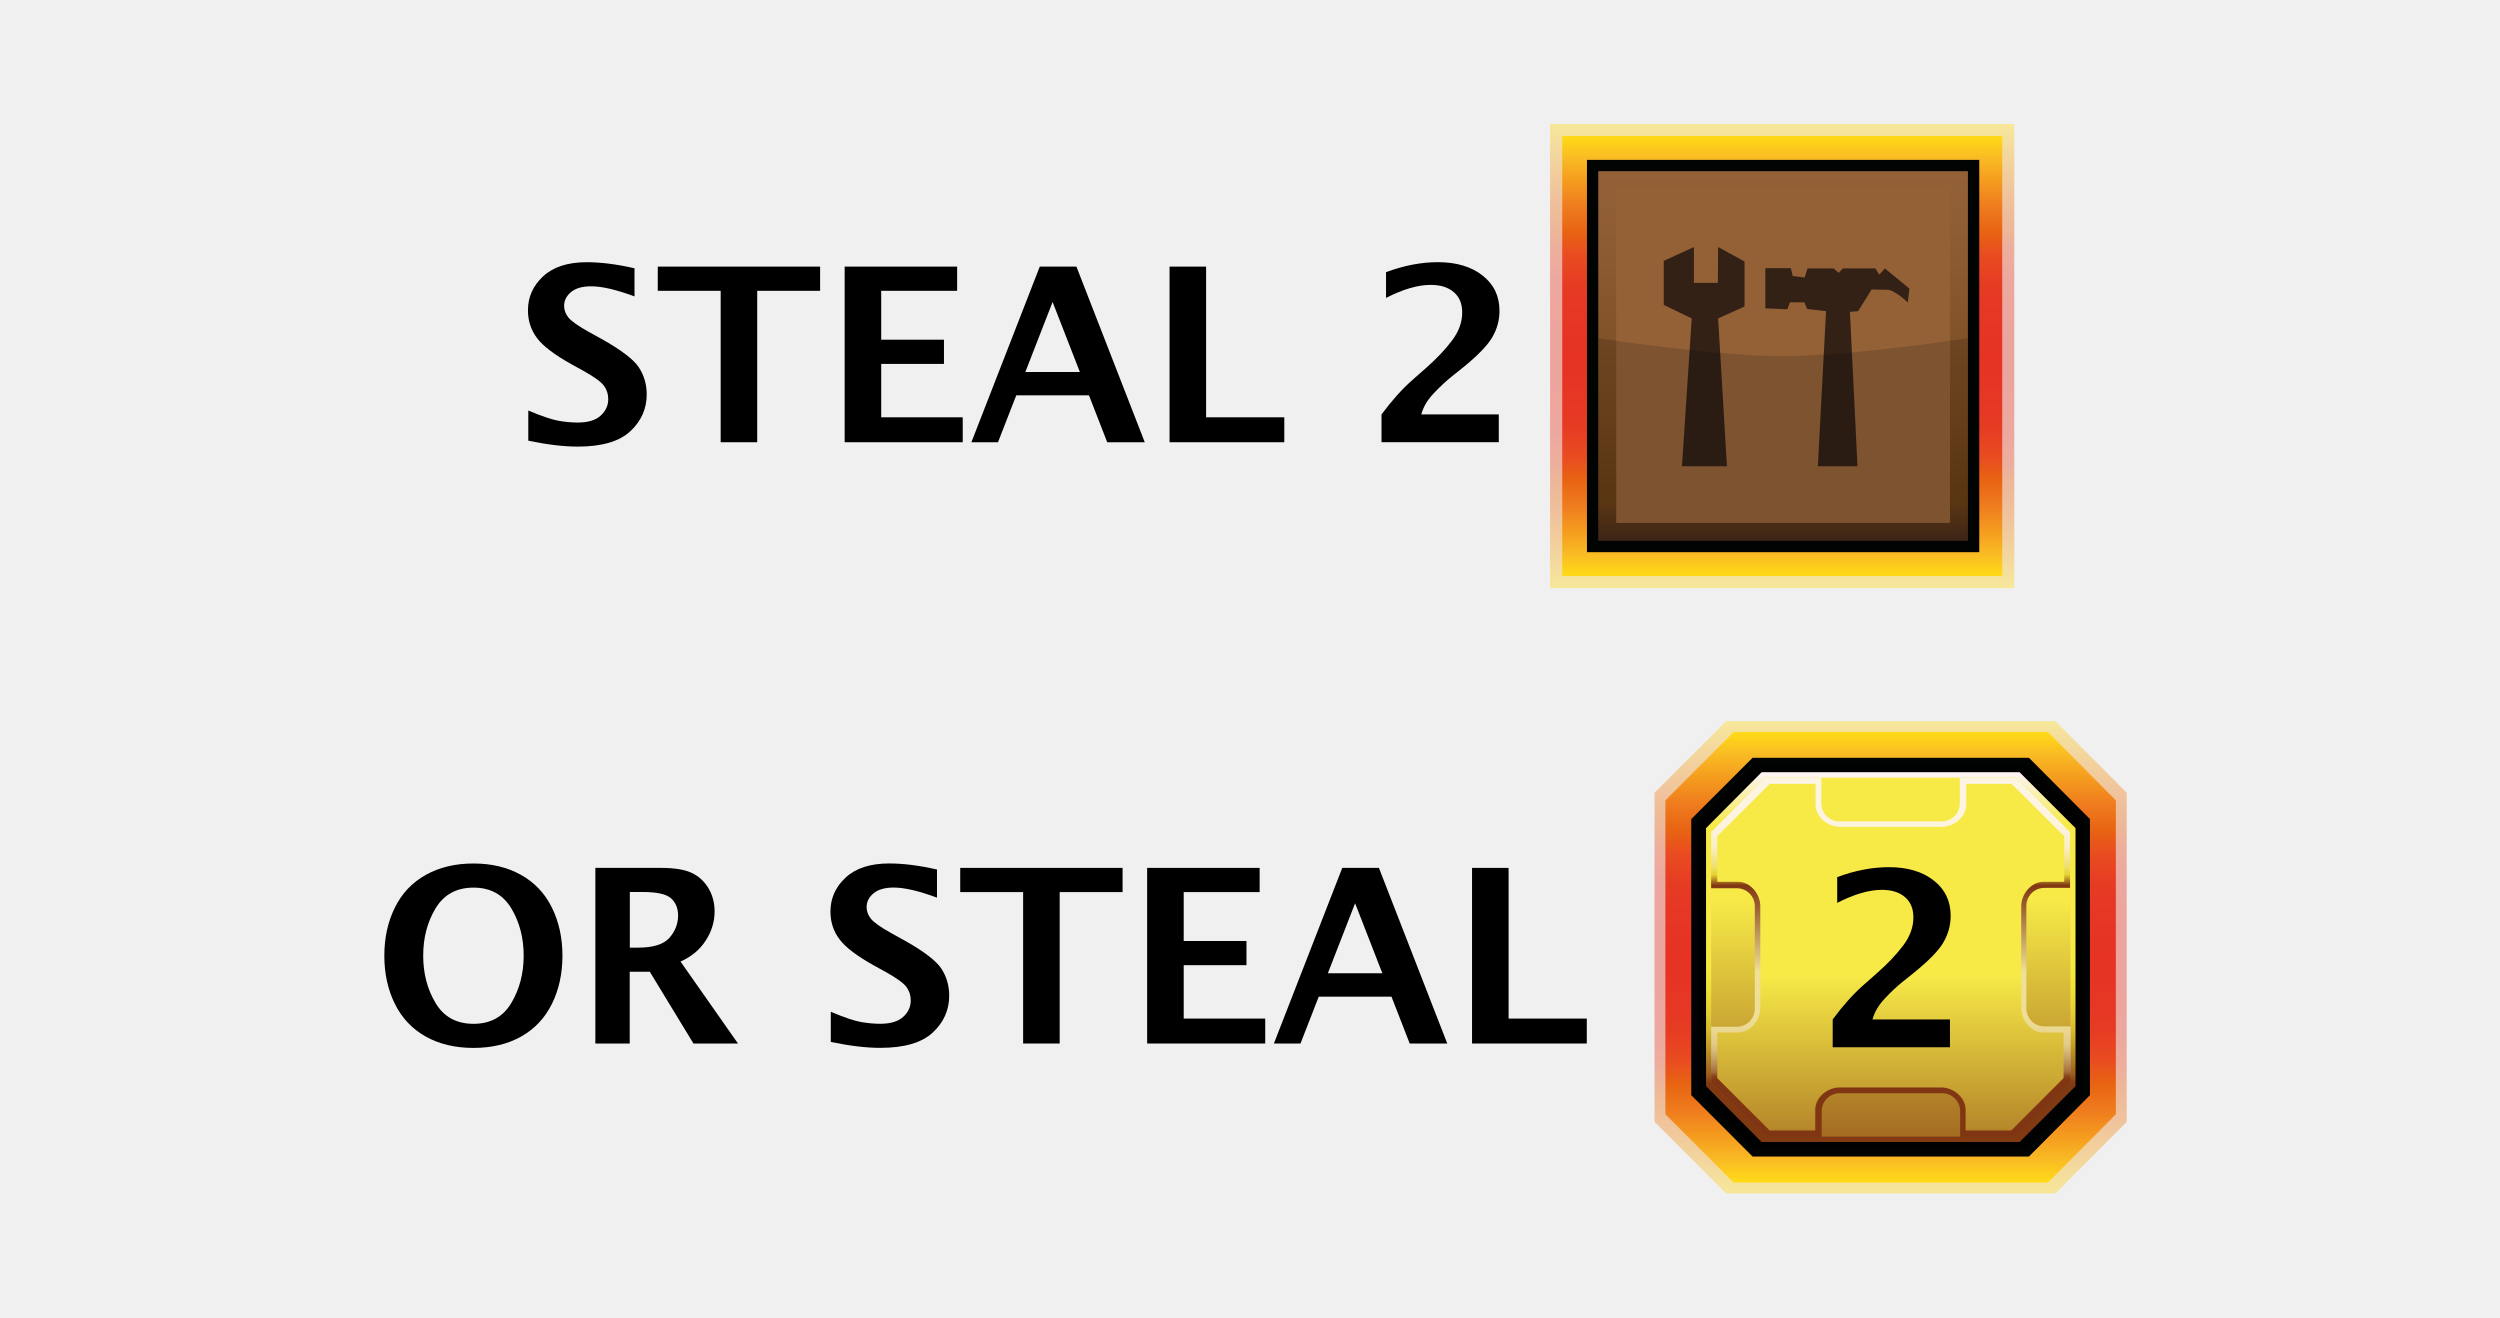
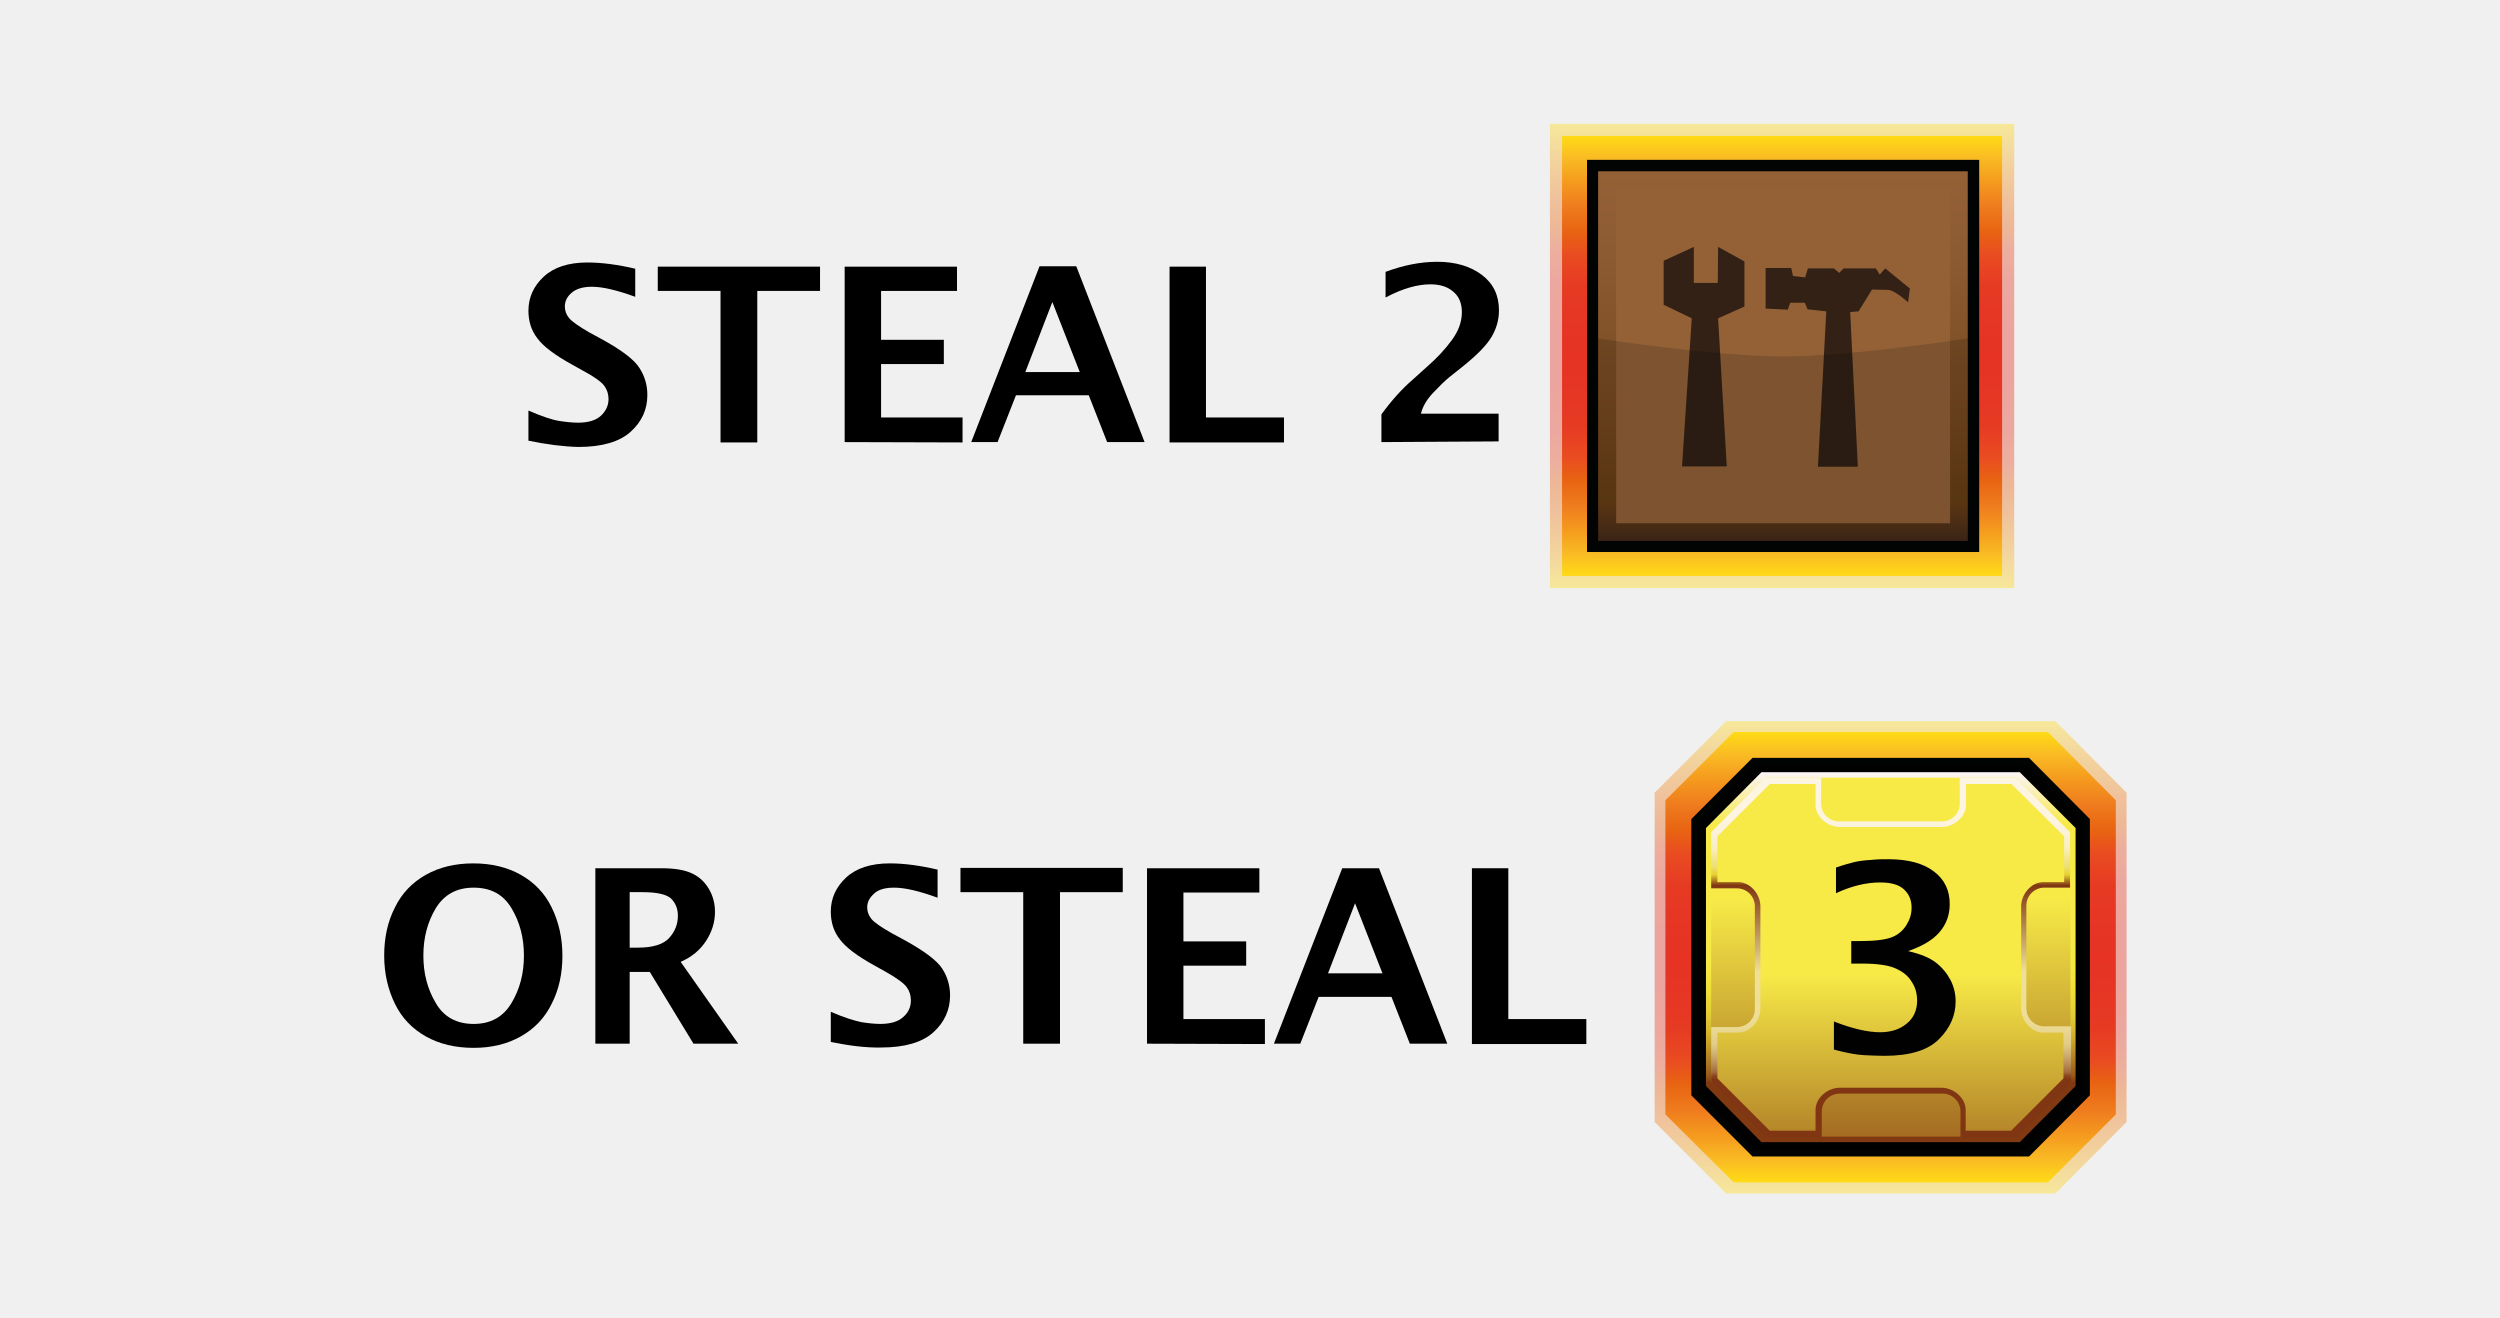
- <svg xmlns="http://www.w3.org/2000/svg" xmlns:xlink="http://www.w3.org/1999/xlink" id="Layer" viewBox="0 0 721 379.91">
-   <defs>
-     <style>.cls-1{fill:url(#linear-gradient);}.cls-1,.cls-2{opacity:.4;}.cls-1,.cls-2,.cls-3{isolation:isolate;}.cls-4{fill:url(#linear-gradient-2);}.cls-5,.cls-3{fill:#020303;}.cls-6{fill:#332116;}.cls-7{fill:url(#linear-gradient-6);}.cls-8{fill:#946137;}.cls-2{fill:url(#linear-gradient-4);}.cls-9{fill:#fff;opacity:0;stroke:#1d1d1b;}.cls-9,.cls-10{stroke-miterlimit:10;}.cls-3{opacity:.15;}.cls-11{fill:url(#linear-gradient-5);}.cls-12{fill:url(#linear-gradient-7);}.cls-13{fill:url(#linear-gradient-9);}.cls-14{fill:url(#linear-gradient-3);}.cls-15{fill:url(#linear-gradient-8);}.cls-10{fill:#010101;stroke:#020303;stroke-width:1.85px;}</style>
-     <linearGradient id="linear-gradient" x1="513.98" y1="405.07" x2="513.98" y2="271.19" gradientTransform="translate(0 -235.46)" gradientUnits="userSpaceOnUse">
-       <stop offset="0" stop-color="#ffdc15" />
-       <stop offset="0" stop-color="#ffdb16" />
-       <stop offset=".05" stop-color="#f9bb24" />
-       <stop offset=".1" stop-color="#f59d1e" />
-       <stop offset=".16" stop-color="#ef7c1e" />
-       <stop offset=".22" stop-color="#e86312" />
-       <stop offset=".27" stop-color="#e94c21" />
-       <stop offset=".34" stop-color="#e63b23" />
-       <stop offset=".41" stop-color="#e63624" />
-       <stop offset=".5" stop-color="#e63324" />
-       <stop offset=".59" stop-color="#e63624" />
-       <stop offset=".66" stop-color="#e63b23" />
-       <stop offset=".73" stop-color="#e94c21" />
-       <stop offset=".78" stop-color="#e86312" />
-       <stop offset=".84" stop-color="#ef7c1e" />
-       <stop offset=".9" stop-color="#f59d1e" />
-       <stop offset=".95" stop-color="#f9bb24" />
-       <stop offset="1" stop-color="#ffdb16" />
-       <stop offset="1" stop-color="#ffdc15" />
-     </linearGradient>
-     <linearGradient id="linear-gradient-2" x1="513.99" y1="401.58" x2="513.99" y2="274.69" xlink:href="#linear-gradient" />
-     <linearGradient id="linear-gradient-3" x1="-364.38" y1="1361.2" x2="-289" y2="1285.81" gradientTransform="translate(-190.6 -1064.17) rotate(-45)" gradientUnits="userSpaceOnUse">
-       <stop offset="0" stop-color="#452b1a" />
-       <stop offset=".05" stop-color="#583519" />
-       <stop offset=".1" stop-color="#683e15" />
-       <stop offset=".32" stop-color="#76481e" />
-       <stop offset=".75" stop-color="#8c5a31" />
-       <stop offset="1" stop-color="#946137" />
-     </linearGradient>
-     <linearGradient id="linear-gradient-4" x1="545.25" y1="35.92" x2="545.25" y2="172.1" gradientTransform="translate(0 380.09) scale(1 -1)" xlink:href="#linear-gradient" />
-     <linearGradient id="linear-gradient-5" x1="545.25" y1="39.05" x2="545.25" y2="168.96" gradientTransform="translate(0 380.09) scale(1 -1)" xlink:href="#linear-gradient" />
-     <linearGradient id="linear-gradient-6" x1="545.3" y1="33.72" x2="545.3" y2="140.37" gradientTransform="translate(0 363.09) scale(1 -1)" gradientUnits="userSpaceOnUse">
-       <stop offset=".16" stop-color="#813912" />
-       <stop offset=".18" stop-color="#975a19" />
-       <stop offset=".22" stop-color="#ae7d21" />
-       <stop offset=".26" stop-color="#c39d27" />
-       <stop offset=".3" stop-color="#d6b92e" />
-       <stop offset=".35" stop-color="#e4cf35" />
-       <stop offset=".41" stop-color="#efe036" />
-       <stop offset=".48" stop-color="#f6e942" />
-       <stop offset=".58" stop-color="#f8ea48" />
-       <stop offset=".86" stop-color="#f7ea47" />
-       <stop offset="1" stop-color="#fcf4f9" />
-     </linearGradient>
-     <linearGradient id="linear-gradient-7" x1="545.3" y1="146.05" x2="545.3" y2="-16.96" gradientTransform="translate(0 363.09) scale(1 -1)" gradientUnits="userSpaceOnUse">
-       <stop offset=".26" stop-color="#f7ea47" />
-       <stop offset=".86" stop-color="#803612" />
-     </linearGradient>
-     <linearGradient id="linear-gradient-8" x1="545.34" y1="35.2" x2="545.34" y2="138.8" gradientTransform="translate(0 363.09) scale(1 -1)" gradientUnits="userSpaceOnUse">
-       <stop offset=".16" stop-color="#803612" />
-       <stop offset=".17" stop-color="#8b461e" />
-       <stop offset=".18" stop-color="#a26a3b" />
-       <stop offset=".2" stop-color="#b78954" />
-       <stop offset=".22" stop-color="#c7a468" />
-       <stop offset=".24" stop-color="#d7bb7a" />
-       <stop offset=".26" stop-color="#e2cc88" />
-       <stop offset=".3" stop-color="#ead891" />
-       <stop offset=".34" stop-color="#eede97" />
-       <stop offset=".46" stop-color="#efe097" />
-       <stop offset=".7" stop-color="#803612" />
-       <stop offset=".73" stop-color="#e6d234" />
-       <stop offset=".74" stop-color="#ead848" />
-       <stop offset=".75" stop-color="#eede6d" />
-       <stop offset=".77" stop-color="#f1e38b" />
-       <stop offset=".79" stop-color="#f7eaa9" />
-       <stop offset=".8" stop-color="#f8edbf" />
-       <stop offset=".83" stop-color="#faf0cf" />
-       <stop offset=".85" stop-color="#fcf2da" />
-       <stop offset=".89" stop-color="#fdf4e1" />
-       <stop offset=".99" stop-color="#fdf5e3" />
-     </linearGradient>
-     <linearGradient id="linear-gradient-9" x1="545.3" y1="123.61" x2="545.3" y2="-36.29" gradientTransform="translate(0 363.09) scale(1 -1)" gradientUnits="userSpaceOnUse">
-       <stop offset=".26" stop-color="#f7ea47" />
-       <stop offset=".77" stop-color="#803612" />
-     </linearGradient>
-   </defs>
-   <rect class="cls-9" x=".5" y=".5" width="720" height="378.91" />
+ <svg xmlns="http://www.w3.org/2000/svg" version="1.1" id="Layer" x="0px" y="0px" viewBox="0 0 721 379.9" style="enable-background:new 0 0 721 379.9;" xml:space="preserve">
+   <style type="text/css">
+ 	.st0{opacity:0;fill:#FFFFFF;fill-opacity:0;}
+ 	.st1{opacity:0.4;fill:url(#SVGID_1_);enable-background:new    ;}
+ 	.st2{fill:url(#SVGID_00000110429382503988216100000016435906424217928635_);}
+ 	.st3{fill:#020303;}
+ 	.st4{fill:url(#SVGID_00000109011156234874102190000012743514147762911931_);}
+ 	.st5{fill:#946137;}
+ 	.st6{fill:#332116;}
+ 	.st7{opacity:0.15;fill:#020303;enable-background:new    ;}
+ 	.st8{opacity:0.4;fill:url(#obram_czarne_00000087385168378313409840000013727082089138897850_);enable-background:new    ;}
+ 	.st9{fill:url(#obram_czarne-2_00000092438942910478386850000011237388837157131907_);}
+ 	.st10{fill:#010101;stroke:#020303;stroke-width:1.85;stroke-miterlimit:10;}
+ 	.st11{fill:url(#obram_zolte_00000058563501271548450480000011558996414537988765_);}
+ 	.st12{fill:url(#tlo_wew_00000176760751081155532000000012262833309624413588_);}
+ 	.st13{fill:url(#obram_skosne_00000112623166712647375510000004564032766495221678_);}
+ 	.st14{fill:url(#tlo_zew_00000096034149500579807460000014472937049865002387_);}
+ 	.st15{fill:#010101;}
+ </style>
+   <rect x="0.5" y="0.5" class="st0" width="720" height="378.9" />
  <g>
    <g id="steel">
-       <rect class="cls-1" x="447.04" y="35.74" width="133.88" height="133.88" />
-       <rect class="cls-4" x="450.55" y="39.23" width="126.89" height="126.89" />
-       <rect class="cls-5" x="457.68" y="46.11" width="113.14" height="113.14" />
-       <rect class="cls-14" x="460.94" y="49.37" width="106.61" height="106.61" />
-       <rect class="cls-8" x="466.12" y="54.55" width="96.26" height="96.26" />
+       <linearGradient id="SVGID_1_" gradientUnits="userSpaceOnUse" x1="513.98" y1="-22.648" x2="513.98" y2="111.231" gradientTransform="matrix(1 0 0 -1 0 146.9716)">
+         <stop offset="0" style="stop-color:#FFDC15" />
+         <stop offset="0" style="stop-color:#FFDB16" />
+         <stop offset="5.000000e-02" style="stop-color:#F9BB24" />
+         <stop offset="0.1" style="stop-color:#F59D1E" />
+         <stop offset="0.16" style="stop-color:#EF7C1E" />
+         <stop offset="0.22" style="stop-color:#E86312" />
+         <stop offset="0.27" style="stop-color:#E94C21" />
+         <stop offset="0.34" style="stop-color:#E63B23" />
+         <stop offset="0.41" style="stop-color:#E63624" />
+         <stop offset="0.5" style="stop-color:#E63324" />
+         <stop offset="0.59" style="stop-color:#E63624" />
+         <stop offset="0.66" style="stop-color:#E63B23" />
+         <stop offset="0.73" style="stop-color:#E94C21" />
+         <stop offset="0.78" style="stop-color:#E86312" />
+         <stop offset="0.84" style="stop-color:#EF7C1E" />
+         <stop offset="0.9" style="stop-color:#F59D1E" />
+         <stop offset="0.95" style="stop-color:#F9BB24" />
+         <stop offset="1" style="stop-color:#FFDB16" />
+         <stop offset="1" style="stop-color:#FFDC15" />
+       </linearGradient>
+       <rect x="447" y="35.7" class="st1" width="133.9" height="133.9" />
+       <linearGradient id="SVGID_00000134960825790234578980000016471970030786489273_" gradientUnits="userSpaceOnUse" x1="513.995" y1="-19.148" x2="513.995" y2="107.742" gradientTransform="matrix(1 0 0 -1 0 146.9716)">
+         <stop offset="0" style="stop-color:#FFDC15" />
+         <stop offset="0" style="stop-color:#FFDB16" />
+         <stop offset="5.000000e-02" style="stop-color:#F9BB24" />
+         <stop offset="0.1" style="stop-color:#F59D1E" />
+         <stop offset="0.16" style="stop-color:#EF7C1E" />
+         <stop offset="0.22" style="stop-color:#E86312" />
+         <stop offset="0.27" style="stop-color:#E94C21" />
+         <stop offset="0.34" style="stop-color:#E63B23" />
+         <stop offset="0.41" style="stop-color:#E63624" />
+         <stop offset="0.5" style="stop-color:#E63324" />
+         <stop offset="0.59" style="stop-color:#E63624" />
+         <stop offset="0.66" style="stop-color:#E63B23" />
+         <stop offset="0.73" style="stop-color:#E94C21" />
+         <stop offset="0.78" style="stop-color:#E86312" />
+         <stop offset="0.84" style="stop-color:#EF7C1E" />
+         <stop offset="0.9" style="stop-color:#F59D1E" />
+         <stop offset="0.95" style="stop-color:#F9BB24" />
+         <stop offset="1" style="stop-color:#FFDB16" />
+         <stop offset="1" style="stop-color:#FFDC15" />
+       </linearGradient>
+       <rect x="450.5" y="39.2" style="fill:url(#SVGID_00000134960825790234578980000016471970030786489273_);" width="126.9" height="126.9" />
+       <rect x="457.7" y="46.1" class="st3" width="113.1" height="113.1" />
+       <linearGradient id="SVGID_00000150103571002567600180000005123074979254735750_" gradientUnits="userSpaceOnUse" x1="-1373.536" y1="-1573.08" x2="-1298.152" y2="-1497.686" gradientTransform="matrix(0.7071 -0.7071 -0.7071 -0.7071 373.1497 -1927.589)">
+         <stop offset="0" style="stop-color:#452B1A" />
+         <stop offset="5.000000e-02" style="stop-color:#583519" />
+         <stop offset="0.1" style="stop-color:#683E15" />
+         <stop offset="0.32" style="stop-color:#76481E" />
+         <stop offset="0.75" style="stop-color:#8C5A31" />
+         <stop offset="1" style="stop-color:#946137" />
+       </linearGradient>
+       <rect x="460.9" y="49.4" style="fill:url(#SVGID_00000150103571002567600180000005123074979254735750_);" width="106.6" height="106.6" />
+       <rect x="466.1" y="54.6" class="st5" width="96.3" height="96.3" />
      <g>
-         <path class="cls-6" d="M524.27,134.48l2.36-44.73-5.44-.64-.82-1.91h-4.17l-.73,2-6.35-.27v-11.61h7.35l.54,2.27,3.45,.45,.82-2.63h7.53l1.45,1.27,1.27-1.27h9.34l1.09,1.81,1.63-1.81,7.08,5.81-.45,3.99s-3.9-3.63-5.81-3.63-4.63-.09-4.63-.09l-3.9,6.26-2.36,.18,2.18,44.55h-11.43Z" />
-         <polygon class="cls-6" points="503.13 75.41 495.51 71.24 495.42 81.58 488.53 81.58 488.53 71.24 479.82 75.23 479.82 87.93 487.89 91.84 485.08 134.48 498.05 134.48 495.51 91.84 503.13 88.39 503.13 75.41" />
+         <path class="st6" d="M524.3,134.5l2.4-44.7l-5.4-0.6l-0.8-1.9h-4.2l-0.7,2l-6.4-0.3V77.3h7.4l0.5,2.3l3.5,0.4l0.8-2.6h7.5     l1.5,1.3l1.3-1.3h9.3l1.1,1.8l1.6-1.8l7.1,5.8l-0.5,4c0,0-3.9-3.6-5.8-3.6s-4.6-0.1-4.6-0.1l-3.9,6.3l-2.4,0.2l2.2,44.6H524.3     L524.3,134.5z" />
+         <polygon class="st6" points="503.1,75.4 495.5,71.2 495.4,81.6 488.5,81.6 488.5,71.2 479.8,75.2 479.8,87.9 487.9,91.8      485.1,134.5 498,134.5 495.5,91.8 503.1,88.4    " />
      </g>
-       <path id="darker" class="cls-3" d="M567.55,155.98h-106.61v-58.43s33.57,5.17,53.26,5.17,53.35-5.17,53.35-5.17v58.43Z" />
+       <path id="darker" class="st7" d="M567.5,156H460.9V97.6c0,0,33.6,5.2,53.3,5.2s53.3-5.2,53.3-5.2V156z" />
    </g>
    <g id="mln">
-       <polygon id="obram_czarne" class="cls-2" points="497.8 208 477.16 228.63 477.16 323.55 497.8 344.17 592.82 344.17 613.34 323.55 613.34 228.63 592.82 208 497.8 208" />
-       <polygon id="obram_czarne-2" class="cls-11" points="499.98 211.13 480.3 230.82 480.3 321.36 499.98 341.04 590.64 341.04 610.21 321.36 610.21 230.82 590.64 211.13 499.98 211.13" />
-       <polygon id="obram_czarne-2" class="cls-10" points="505.82 219.47 488.68 236.61 488.68 315.46 505.82 332.61 584.77 332.61 601.82 315.46 601.82 236.61 584.77 219.47 505.82 219.47" />
-       <polygon id="obram_zolte" class="cls-7" points="508.05 222.71 492.02 238.83 492.02 313.24 508.05 329.36 582.45 329.36 598.58 313.24 598.58 238.83 582.45 222.71 508.05 222.71" />
-       <polygon id="tlo_wew" class="cls-12" points="509.16 224.29 493.5 239.95 493.5 312.13 509.16 327.79 581.43 327.79 597.09 312.13 597.09 239.95 581.43 224.29 509.16 224.29" />
-       <path id="obram_skosne" class="cls-15" d="M589.59,296.01c-2.87,0-5.19-2.32-5.19-5.19v-29.56c0-2.87,2.32-5.19,5.19-5.19h7.41v-16.12l-15.57-15.66h-16.22v7.41c0,2.87-2.32,5.19-5.19,5.19h-29.56c-2.87,0-5.19-2.32-5.19-5.19v-7.41h-16.12l-15.66,15.66v16.22h7.41c2.87,0,5.19,2.32,5.19,5.19v29.56c0,2.87-2.32,5.19-5.19,5.19h-7.41v16.12l15.66,15.66h16.22v-7.41c0-2.87,2.32-5.19,5.19-5.19h29.56c2.87,0,5.19,2.32,5.19,5.19v7.41h16.22l15.66-15.66v-16.22h-7.6Z" />
-       <path id="tlo_zew" class="cls-13" d="M589.31,297.77c-3.52,0-6.39-3.52-6.39-7.04v-29.37c0-3.52,2.87-7.04,6.39-7.04h6.02v-13.16l-15.2-15.1h-13.07v6.02c0,3.52-3.52,6.39-7.04,6.39h-29.37c-3.52,0-7.04-2.87-7.04-6.39v-6.02h-13.25l-15.1,15.1v13.16h6.02c3.52,0,6.39,3.52,6.39,7.04v29.37c0,3.52-2.87,7.04-6.39,7.04h-6.02v13.16l15.1,15.1h13.16v-6.02c0-3.52,3.52-6.39,7.04-6.39h29.28c3.52,0,7.04,2.87,7.04,6.39v6.02h13.16l15.1-15.1v-13.16h-5.84Z" />
+       <linearGradient id="obram_czarne_00000178185546313587821230000009163270746713215627_" gradientUnits="userSpaceOnUse" x1="545.25" y1="2188.512" x2="545.25" y2="2052.342" gradientTransform="matrix(1 0 0 1 0 -1844.341)">
+         <stop offset="0" style="stop-color:#FFDC15" />
+         <stop offset="0" style="stop-color:#FFDB16" />
+         <stop offset="5.000000e-02" style="stop-color:#F9BB24" />
+         <stop offset="0.1" style="stop-color:#F59D1E" />
+         <stop offset="0.16" style="stop-color:#EF7C1E" />
+         <stop offset="0.22" style="stop-color:#E86312" />
+         <stop offset="0.27" style="stop-color:#E94C21" />
+         <stop offset="0.34" style="stop-color:#E63B23" />
+         <stop offset="0.41" style="stop-color:#E63624" />
+         <stop offset="0.5" style="stop-color:#E63324" />
+         <stop offset="0.59" style="stop-color:#E63624" />
+         <stop offset="0.66" style="stop-color:#E63B23" />
+         <stop offset="0.73" style="stop-color:#E94C21" />
+         <stop offset="0.78" style="stop-color:#E86312" />
+         <stop offset="0.84" style="stop-color:#EF7C1E" />
+         <stop offset="0.9" style="stop-color:#F59D1E" />
+         <stop offset="0.95" style="stop-color:#F9BB24" />
+         <stop offset="1" style="stop-color:#FFDB16" />
+         <stop offset="1" style="stop-color:#FFDC15" />
+       </linearGradient>
+       <polygon id="obram_czarne" style="opacity:0.4;fill:url(#obram_czarne_00000178185546313587821230000009163270746713215627_);enable-background:new    ;" points="    497.8,208 477.2,228.6 477.2,323.6 497.8,344.2 592.8,344.2 613.3,323.6 613.3,228.6 592.8,208   " />
+       <linearGradient id="obram_czarne-2_00000084492158450717499830000000567287079702591921_" gradientUnits="userSpaceOnUse" x1="545.255" y1="2185.382" x2="545.255" y2="2055.471" gradientTransform="matrix(1 0 0 1 0 -1844.341)">
+         <stop offset="0" style="stop-color:#FFDC15" />
+         <stop offset="0" style="stop-color:#FFDB16" />
+         <stop offset="5.000000e-02" style="stop-color:#F9BB24" />
+         <stop offset="0.1" style="stop-color:#F59D1E" />
+         <stop offset="0.16" style="stop-color:#EF7C1E" />
+         <stop offset="0.22" style="stop-color:#E86312" />
+         <stop offset="0.27" style="stop-color:#E94C21" />
+         <stop offset="0.34" style="stop-color:#E63B23" />
+         <stop offset="0.41" style="stop-color:#E63624" />
+         <stop offset="0.5" style="stop-color:#E63324" />
+         <stop offset="0.59" style="stop-color:#E63624" />
+         <stop offset="0.66" style="stop-color:#E63B23" />
+         <stop offset="0.73" style="stop-color:#E94C21" />
+         <stop offset="0.78" style="stop-color:#E86312" />
+         <stop offset="0.84" style="stop-color:#EF7C1E" />
+         <stop offset="0.9" style="stop-color:#F59D1E" />
+         <stop offset="0.95" style="stop-color:#F9BB24" />
+         <stop offset="1" style="stop-color:#FFDB16" />
+         <stop offset="1" style="stop-color:#FFDC15" />
+       </linearGradient>
+       <polygon id="obram_czarne-2" style="fill:url(#obram_czarne-2_00000084492158450717499830000000567287079702591921_);" points="    500,211.1 480.3,230.8 480.3,321.4 500,341 590.6,341 610.2,321.4 610.2,230.8 590.6,211.1   " />
+       <polygon id="obram_czarne-2_00000132781428006425710700000009203319000705353088_" class="st10" points="505.8,219.5 488.7,236.6     488.7,315.5 505.8,332.6 584.8,332.6 601.8,315.5 601.8,236.6 584.8,219.5   " />
+       <linearGradient id="obram_zolte_00000036969994804040360110000005428309047195448504_" gradientUnits="userSpaceOnUse" x1="545.3" y1="2190.701" x2="545.3" y2="2084.052" gradientTransform="matrix(1 0 0 1 0 -1861.341)">
+         <stop offset="0.16" style="stop-color:#813912" />
+         <stop offset="0.18" style="stop-color:#975A19" />
+         <stop offset="0.22" style="stop-color:#AE7D21" />
+         <stop offset="0.26" style="stop-color:#C39D27" />
+         <stop offset="0.3" style="stop-color:#D6B92E" />
+         <stop offset="0.35" style="stop-color:#E4CF35" />
+         <stop offset="0.41" style="stop-color:#EFE036" />
+         <stop offset="0.48" style="stop-color:#F6E942" />
+         <stop offset="0.58" style="stop-color:#F8EA48" />
+         <stop offset="0.86" style="stop-color:#F7EA47" />
+         <stop offset="1" style="stop-color:#FCF4F9" />
+       </linearGradient>
+       <polygon id="obram_zolte" style="fill:url(#obram_zolte_00000036969994804040360110000005428309047195448504_);" points="    508,222.7 492,238.8 492,313.2 508,329.4 582.5,329.4 598.6,313.2 598.6,238.8 582.5,222.7   " />
+       <linearGradient id="tlo_wew_00000099642332413967384560000015271468502937493423_" gradientUnits="userSpaceOnUse" x1="545.295" y1="2078.382" x2="545.295" y2="2241.392" gradientTransform="matrix(1 0 0 1 0 -1861.341)">
+         <stop offset="0.26" style="stop-color:#F7EA47" />
+         <stop offset="0.86" style="stop-color:#803612" />
+       </linearGradient>
+       <polygon id="tlo_wew" style="fill:url(#tlo_wew_00000099642332413967384560000015271468502937493423_);" points="509.2,224.3     493.5,240 493.5,312.1 509.2,327.8 581.4,327.8 597.1,312.1 597.1,240 581.4,224.3   " />
+       <linearGradient id="obram_skosne_00000066516155599509022160000016684162331438001575_" gradientUnits="userSpaceOnUse" x1="545.34" y1="2189.231" x2="545.34" y2="2085.632" gradientTransform="matrix(1 0 0 1 0 -1861.341)">
+         <stop offset="0.16" style="stop-color:#803612" />
+         <stop offset="0.17" style="stop-color:#8B461E" />
+         <stop offset="0.18" style="stop-color:#A26A3B" />
+         <stop offset="0.2" style="stop-color:#B78954" />
+         <stop offset="0.22" style="stop-color:#C7A468" />
+         <stop offset="0.24" style="stop-color:#D7BB7A" />
+         <stop offset="0.26" style="stop-color:#E2CC88" />
+         <stop offset="0.3" style="stop-color:#EAD891" />
+         <stop offset="0.34" style="stop-color:#EEDE97" />
+         <stop offset="0.46" style="stop-color:#EFE097" />
+         <stop offset="0.7" style="stop-color:#803612" />
+         <stop offset="0.73" style="stop-color:#E6D234" />
+         <stop offset="0.74" style="stop-color:#EAD848" />
+         <stop offset="0.75" style="stop-color:#EEDE6D" />
+         <stop offset="0.77" style="stop-color:#F1E38B" />
+         <stop offset="0.79" style="stop-color:#F7EAA9" />
+         <stop offset="0.8" style="stop-color:#F8EDBF" />
+         <stop offset="0.83" style="stop-color:#FAF0CF" />
+         <stop offset="0.85" style="stop-color:#FCF2DA" />
+         <stop offset="0.89" style="stop-color:#FDF4E1" />
+         <stop offset="0.99" style="stop-color:#FDF5E3" />
+       </linearGradient>
+       <path id="obram_skosne" style="fill:url(#obram_skosne_00000066516155599509022160000016684162331438001575_);" d="M589.6,296    c-2.9,0-5.2-2.3-5.2-5.2v-29.6c0-2.9,2.3-5.2,5.2-5.2h7.4V240l-15.6-15.7h-16.2v7.4c0,2.9-2.3,5.2-5.2,5.2h-29.6    c-2.9,0-5.2-2.3-5.2-5.2v-7.4h-16.1L493.5,240v16.2h7.4c2.9,0,5.2,2.3,5.2,5.2v29.6c0,2.9-2.3,5.2-5.2,5.2h-7.4v16.1l15.7,15.7    h16.2v-7.4c0-2.9,2.3-5.2,5.2-5.2h29.6c2.9,0,5.2,2.3,5.2,5.2v7.4h16.2l15.7-15.7V296H589.6L589.6,296z" />
+       <linearGradient id="tlo_zew_00000112630421856872122390000008590910887085542549_" gradientUnits="userSpaceOnUse" x1="545.295" y1="2100.822" x2="545.295" y2="2260.721" gradientTransform="matrix(1 0 0 1 0 -1861.341)">
+         <stop offset="0.26" style="stop-color:#F7EA47" />
+         <stop offset="0.77" style="stop-color:#803612" />
+       </linearGradient>
+       <path id="tlo_zew" style="fill:url(#tlo_zew_00000112630421856872122390000008590910887085542549_);" d="M589.3,297.8    c-3.5,0-6.4-3.5-6.4-7v-29.4c0-3.5,2.9-7,6.4-7h6v-13.2l-15.2-15.1h-13.1v6c0,3.5-3.5,6.4-7,6.4h-29.4c-3.5,0-7-2.9-7-6.4v-6    h-13.2l-15.1,15.1v13.2h6c3.5,0,6.4,3.5,6.4,7v29.4c0,3.5-2.9,7-6.4,7h-6v13.2l15.1,15.1h13.2v-6c0-3.5,3.5-6.4,7-6.4h29.3    c3.5,0,7,2.9,7,6.4v6H580l15.1-15.1v-13.2H589.3L589.3,297.8z" />
    </g>
-     <path d="M528.55,302.01v-8.01c3.05-4.11,6.02-7.41,8.89-9.92l4.14-3.66c2.96-2.62,5.41-5.22,7.34-7.79,1.93-2.57,2.9-5.25,2.9-8.06,0-2.53-.82-4.49-2.45-5.87-1.63-1.38-3.84-2.07-6.62-2.07-3.7,0-8,1.25-12.9,3.76v-7.43c5.15-1.92,10.13-2.87,14.94-2.87,5.31,0,9.6,1.27,12.87,3.82,3.27,2.54,4.91,5.95,4.91,10.22,0,2.69-.69,5.23-2.07,7.62s-4.25,5.33-8.6,8.85l-3.42,2.74c-1.5,1.21-3.15,2.76-4.93,4.66s-2.97,3.9-3.53,6.02h22.35v8.01h-33.81Z" />
+     <path class="st15" d="M528.9,302.7v-8.1c5.4,2.1,9.8,3.1,13.3,3.1c3.1,0,5.7-0.8,7.7-2.5c2-1.6,3-3.9,3-6.6c0-2-0.5-3.9-1.6-5.5   c-1-1.7-2.6-2.9-4.6-3.8c-2-0.9-5.2-1.4-9.5-1.4h-3.3v-6.5l2.8,0c4.1,0,7.1-0.4,8.9-1.1c1.8-0.7,3.2-1.9,4.2-3.5   c1-1.6,1.5-3.2,1.5-5c0-2.2-0.7-3.9-2.2-5.3c-1.5-1.4-3.8-2-6.9-2c-3.9,0-8.2,1-12.7,3.1v-7.4c2.3-0.8,4.1-1.3,5.4-1.6   s2.9-0.5,4.7-0.6c1.8-0.2,3.5-0.2,5-0.2c5.7,0,10.1,1.2,13.1,3.5c3.1,2.3,4.6,5.5,4.6,9.4c0,3.2-1,5.9-3,8.2c-2,2.3-5,4-9,5.4   c3.5,0.8,6.2,1.9,8,3.3s3.2,3.1,4.2,5s1.5,4,1.5,6.2c0,4.1-1.6,7.7-4.8,10.9c-3.2,3.2-8.4,4.8-15.7,4.8c-1.9,0-3.9-0.1-6-0.2   C535.5,304.2,532.6,303.7,528.9,302.7L528.9,302.7L528.9,302.7z" />
    <g>
-       <path d="M152.36,127.1v-8.7c3.95,1.66,6.91,2.65,8.86,2.98,1.95,.32,3.75,.48,5.39,.48,2.96,0,5.17-.66,6.62-1.99s2.19-2.91,2.19-4.76c0-1.42-.41-2.69-1.22-3.84-.82-1.12-2.81-2.57-5.99-4.35l-3.42-1.88c-4.88-2.72-8.19-5.23-9.91-7.54-1.75-2.31-2.62-4.98-2.62-8.01,0-3.81,1.46-7.08,4.37-9.79s7.1-4.08,12.57-4.08c4.08,0,8.68,.58,13.79,1.75v8.11c-5.24-1.94-9.39-2.91-12.48-2.91-2.55,0-4.49,.55-5.82,1.66s-2,2.44-2,3.99c0,1.19,.41,2.3,1.22,3.32,.79,1.03,2.77,2.43,5.95,4.21l3.66,2.02c5.59,3.13,9.16,5.84,10.71,8.15,1.52,2.33,2.28,4.94,2.28,7.83,0,4.15-1.58,7.7-4.75,10.64-3.17,2.94-8.2,4.41-15.11,4.41-4.1,0-8.86-.57-14.3-1.71Z" />
-       <path d="M207.84,127.54v-43.67h-18.14v-6.98h46.82v6.98h-18.14v43.67h-10.54Z" />
-       <path d="M243.6,127.54v-50.65h32.44v6.98h-21.9v14.1h18.1v6.98h-18.1v15.4h23.51v7.19h-34.05Z" />
-       <path d="M280.15,127.54l19.72-50.65h10.57l19.71,50.65h-10.83l-5.26-13.52h-20.97l-5.27,13.52h-7.67Zm15.56-20.26h15.72l-7.86-20.19-7.86,20.19Z" />
-       <path d="M337.3,127.54v-50.65h10.54v43.46h22.55v7.19h-33.09Z" />
-       <path d="M398.43,127.54v-8.01c3.05-4.11,6.02-7.42,8.89-9.92l4.14-3.66c2.96-2.62,5.41-5.22,7.34-7.79,1.93-2.57,2.9-5.25,2.9-8.06,0-2.53-.82-4.49-2.45-5.87-1.63-1.38-3.84-2.07-6.62-2.07-3.7,0-8,1.25-12.9,3.76v-7.43c5.15-1.92,10.13-2.88,14.94-2.88,5.31,0,9.6,1.27,12.87,3.82,3.27,2.54,4.91,5.95,4.91,10.22,0,2.69-.69,5.23-2.07,7.61-1.38,2.38-4.25,5.33-8.6,8.85l-3.42,2.74c-1.5,1.21-3.15,2.76-4.93,4.65-1.79,1.89-2.97,3.9-3.53,6.02h22.35v8.01h-33.81Z" />
+       <path d="M152.4,127.1v-8.7c3.9,1.7,6.9,2.7,8.9,3c1.9,0.3,3.8,0.5,5.4,0.5c3,0,5.2-0.7,6.6-2s2.2-2.9,2.2-4.8    c0-1.4-0.4-2.7-1.2-3.8c-0.8-1.1-2.8-2.6-6-4.3l-3.4-1.9c-4.9-2.7-8.2-5.2-9.9-7.5c-1.8-2.3-2.6-5-2.6-8c0-3.8,1.5-7.1,4.4-9.8    s7.1-4.1,12.6-4.1c4.1,0,8.7,0.6,13.8,1.8v8.1c-5.2-1.9-9.4-2.9-12.5-2.9c-2.6,0-4.5,0.6-5.8,1.7s-2,2.4-2,4    c0,1.2,0.4,2.3,1.2,3.3c0.8,1,2.8,2.4,5.9,4.2l3.7,2c5.6,3.1,9.2,5.8,10.7,8.2c1.5,2.3,2.3,4.9,2.3,7.8c0,4.2-1.6,7.7-4.8,10.6    s-8.2,4.4-15.1,4.4C162.5,128.8,157.8,128.2,152.4,127.1L152.4,127.1z" />
+       <path d="M207.8,127.5V83.9h-18.1v-7h46.8v7h-18.1v43.7H207.8z" />
+       <path d="M243.6,127.5V76.9H276v7h-21.9V98h18.1v7h-18.1v15.4h23.5v7.2L243.6,127.5L243.6,127.5z" />
+       <path d="M280.1,127.5l19.7-50.7h10.6l19.7,50.7h-10.8l-5.3-13.5h-21l-5.3,13.5C287.8,127.5,280.1,127.5,280.1,127.5z M295.7,107.3    h15.7l-7.9-20.2L295.7,107.3L295.7,107.3z" />
+       <path d="M337.3,127.5V76.9h10.5v43.5h22.5v7.2H337.3z" />
+       <path d="M398.4,127.5v-8c3-4.1,6-7.4,8.9-9.9l4.1-3.7c3-2.6,5.4-5.2,7.3-7.8s2.9-5.2,2.9-8.1c0-2.5-0.8-4.5-2.5-5.9    c-1.6-1.4-3.8-2.1-6.6-2.1c-3.7,0-8,1.2-12.9,3.8v-7.4c5.1-1.9,10.1-2.9,14.9-2.9c5.3,0,9.6,1.3,12.9,3.8    c3.3,2.5,4.9,5.9,4.9,10.2c0,2.7-0.7,5.2-2.1,7.6s-4.2,5.3-8.6,8.8l-3.4,2.7c-1.5,1.2-3.1,2.8-4.9,4.7c-1.8,1.9-3,3.9-3.5,6h22.4    v8L398.4,127.5L398.4,127.5z" />
    </g>
    <g>
-       <path d="M136.55,302.22c-5.27,0-9.86-1.09-13.76-3.27s-6.87-5.32-8.9-9.41c-2.03-4.09-3.05-8.73-3.05-13.91s1.02-9.79,3.05-13.9c2.03-4.11,5.01-7.25,8.93-9.43,3.92-2.18,8.5-3.27,13.72-3.27s9.77,1.09,13.69,3.27c3.92,2.18,6.9,5.32,8.93,9.43,2.03,4.11,3.05,8.74,3.05,13.9s-1.02,9.82-3.05,13.91c-2.03,4.1-4.99,7.23-8.88,9.41-3.89,2.18-8.47,3.27-13.74,3.27Zm0-6.95c4.88,0,8.52-1.99,10.9-5.98,2.38-3.98,3.58-8.55,3.58-13.68s-1.2-9.72-3.59-13.68c-2.4-3.96-6.02-5.94-10.88-5.94s-8.52,1.98-10.92,5.94c-2.4,3.96-3.59,8.52-3.59,13.68s1.19,9.7,3.58,13.68c2.38,3.99,6.03,5.98,10.93,5.98Z" />
-       <path d="M171.7,300.95v-50.65h18.96c3.88,0,6.83,.49,8.86,1.46,2.03,.97,3.63,2.44,4.81,4.42,1.17,1.97,1.76,4.2,1.76,6.69,0,2.97-.86,5.77-2.57,8.4-1.71,2.64-4.13,4.65-7.26,6.04l16.58,23.65h-12.84l-12.6-20.71h-5.79v20.71h-9.92Zm9.92-27.65h2.43c4.35,0,7.36-.95,9.02-2.84,1.66-1.89,2.49-4.04,2.49-6.43,0-2.08-.67-3.72-2.02-4.95-1.35-1.22-4.09-1.83-8.23-1.83h-3.67v16.05Z" />
-       <path d="M239.6,300.5v-8.7c3.95,1.66,6.91,2.65,8.86,2.98,1.95,.32,3.75,.48,5.39,.48,2.96,0,5.17-.66,6.62-1.99,1.46-1.32,2.19-2.91,2.19-4.76,0-1.42-.41-2.69-1.22-3.84-.82-1.12-2.81-2.57-5.99-4.35l-3.42-1.88c-4.88-2.72-8.19-5.23-9.91-7.54-1.75-2.31-2.62-4.98-2.62-8.01,0-3.81,1.46-7.08,4.37-9.79s7.1-4.08,12.57-4.08c4.08,0,8.68,.58,13.79,1.75v8.11c-5.24-1.94-9.39-2.91-12.48-2.91-2.55,0-4.49,.55-5.82,1.66s-2,2.44-2,3.99c0,1.19,.41,2.29,1.22,3.32,.79,1.03,2.77,2.43,5.95,4.21l3.66,2.02c5.59,3.13,9.16,5.84,10.71,8.15,1.52,2.33,2.28,4.94,2.28,7.83,0,4.15-1.58,7.7-4.75,10.64s-8.2,4.41-15.11,4.41c-4.1,0-8.86-.57-14.3-1.71Z" />
-       <path d="M295.07,300.95v-43.67h-18.14v-6.98h46.82v6.98h-18.14v43.67h-10.54Z" />
-       <path d="M330.84,300.95v-50.65h32.44v6.98h-21.9v14.1h18.1v6.98h-18.1v15.4h23.51v7.19h-34.05Z" />
-       <path d="M367.39,300.95l19.72-50.65h10.57l19.71,50.65h-10.83l-5.26-13.52h-20.97l-5.27,13.52h-7.67Zm15.56-20.26h15.72l-7.86-20.19-7.86,20.19Z" />
-       <path d="M424.54,300.95v-50.65h10.54v43.46h22.55v7.19h-33.09Z" />
+       <path d="M136.6,302.2c-5.3,0-9.9-1.1-13.8-3.3s-6.9-5.3-8.9-9.4s-3.1-8.7-3.1-13.9s1-9.8,3.1-13.9c2-4.1,5-7.2,8.9-9.4    s8.5-3.3,13.7-3.3s9.8,1.1,13.7,3.3c3.9,2.2,6.9,5.3,8.9,9.4c2,4.1,3.1,8.7,3.1,13.9s-1,9.8-3.1,13.9c-2,4.1-5,7.2-8.9,9.4    S141.8,302.2,136.6,302.2L136.6,302.2z M136.6,295.3c4.9,0,8.5-2,10.9-6c2.4-4,3.6-8.5,3.6-13.7s-1.2-9.7-3.6-13.7    c-2.4-4-6-5.9-10.9-5.9s-8.5,2-10.9,5.9c-2.4,4-3.6,8.5-3.6,13.7s1.2,9.7,3.6,13.7C128,293.3,131.7,295.3,136.6,295.3L136.6,295.3    z" />
+       <path d="M171.7,301v-50.6h19c3.9,0,6.8,0.5,8.9,1.5s3.6,2.4,4.8,4.4c1.2,2,1.8,4.2,1.8,6.7c0,3-0.9,5.8-2.6,8.4    c-1.7,2.6-4.1,4.6-7.3,6l16.6,23.6H200l-12.6-20.7h-5.8V301L171.7,301L171.7,301z M181.6,273.3h2.4c4.4,0,7.4-1,9-2.8    c1.7-1.9,2.5-4,2.5-6.4c0-2.1-0.7-3.7-2-5c-1.4-1.2-4.1-1.8-8.2-1.8h-3.7L181.6,273.3L181.6,273.3z" />
+       <path d="M239.6,300.5v-8.7c3.9,1.7,6.9,2.6,8.9,3c1.9,0.3,3.8,0.5,5.4,0.5c3,0,5.2-0.7,6.6-2c1.5-1.3,2.2-2.9,2.2-4.8    c0-1.4-0.4-2.7-1.2-3.8c-0.8-1.1-2.8-2.6-6-4.4l-3.4-1.9c-4.9-2.7-8.2-5.2-9.9-7.5c-1.8-2.3-2.6-5-2.6-8c0-3.8,1.5-7.1,4.4-9.8    s7.1-4.1,12.6-4.1c4.1,0,8.7,0.6,13.8,1.8v8.1c-5.2-1.9-9.4-2.9-12.5-2.9c-2.6,0-4.5,0.5-5.8,1.7s-2,2.4-2,4    c0,1.2,0.4,2.3,1.2,3.3c0.8,1,2.8,2.4,6,4.2l3.7,2c5.6,3.1,9.2,5.8,10.7,8.1c1.5,2.3,2.3,4.9,2.3,7.8c0,4.1-1.6,7.7-4.8,10.6    s-8.2,4.4-15.1,4.4C249.8,302.2,245,301.6,239.6,300.5L239.6,300.5z" />
+       <path d="M295.1,301v-43.7h-18.1v-7h46.8v7h-18.1V301H295.1L295.1,301z" />
+       <path d="M330.8,301v-50.6h32.4v7h-21.9v14.1h18.1v7h-18.1v15.4h23.5v7.2L330.8,301L330.8,301z" />
+       <path d="M367.4,301l19.7-50.6h10.6l19.7,50.6h-10.8l-5.3-13.5h-21l-5.3,13.5H367.4z M383,280.7h15.7l-7.9-20.2L383,280.7    L383,280.7z" />
+       <path d="M424.5,301v-50.6h10.5v43.5h22.5v7.2H424.5z" />
    </g>
  </g>
</svg>
